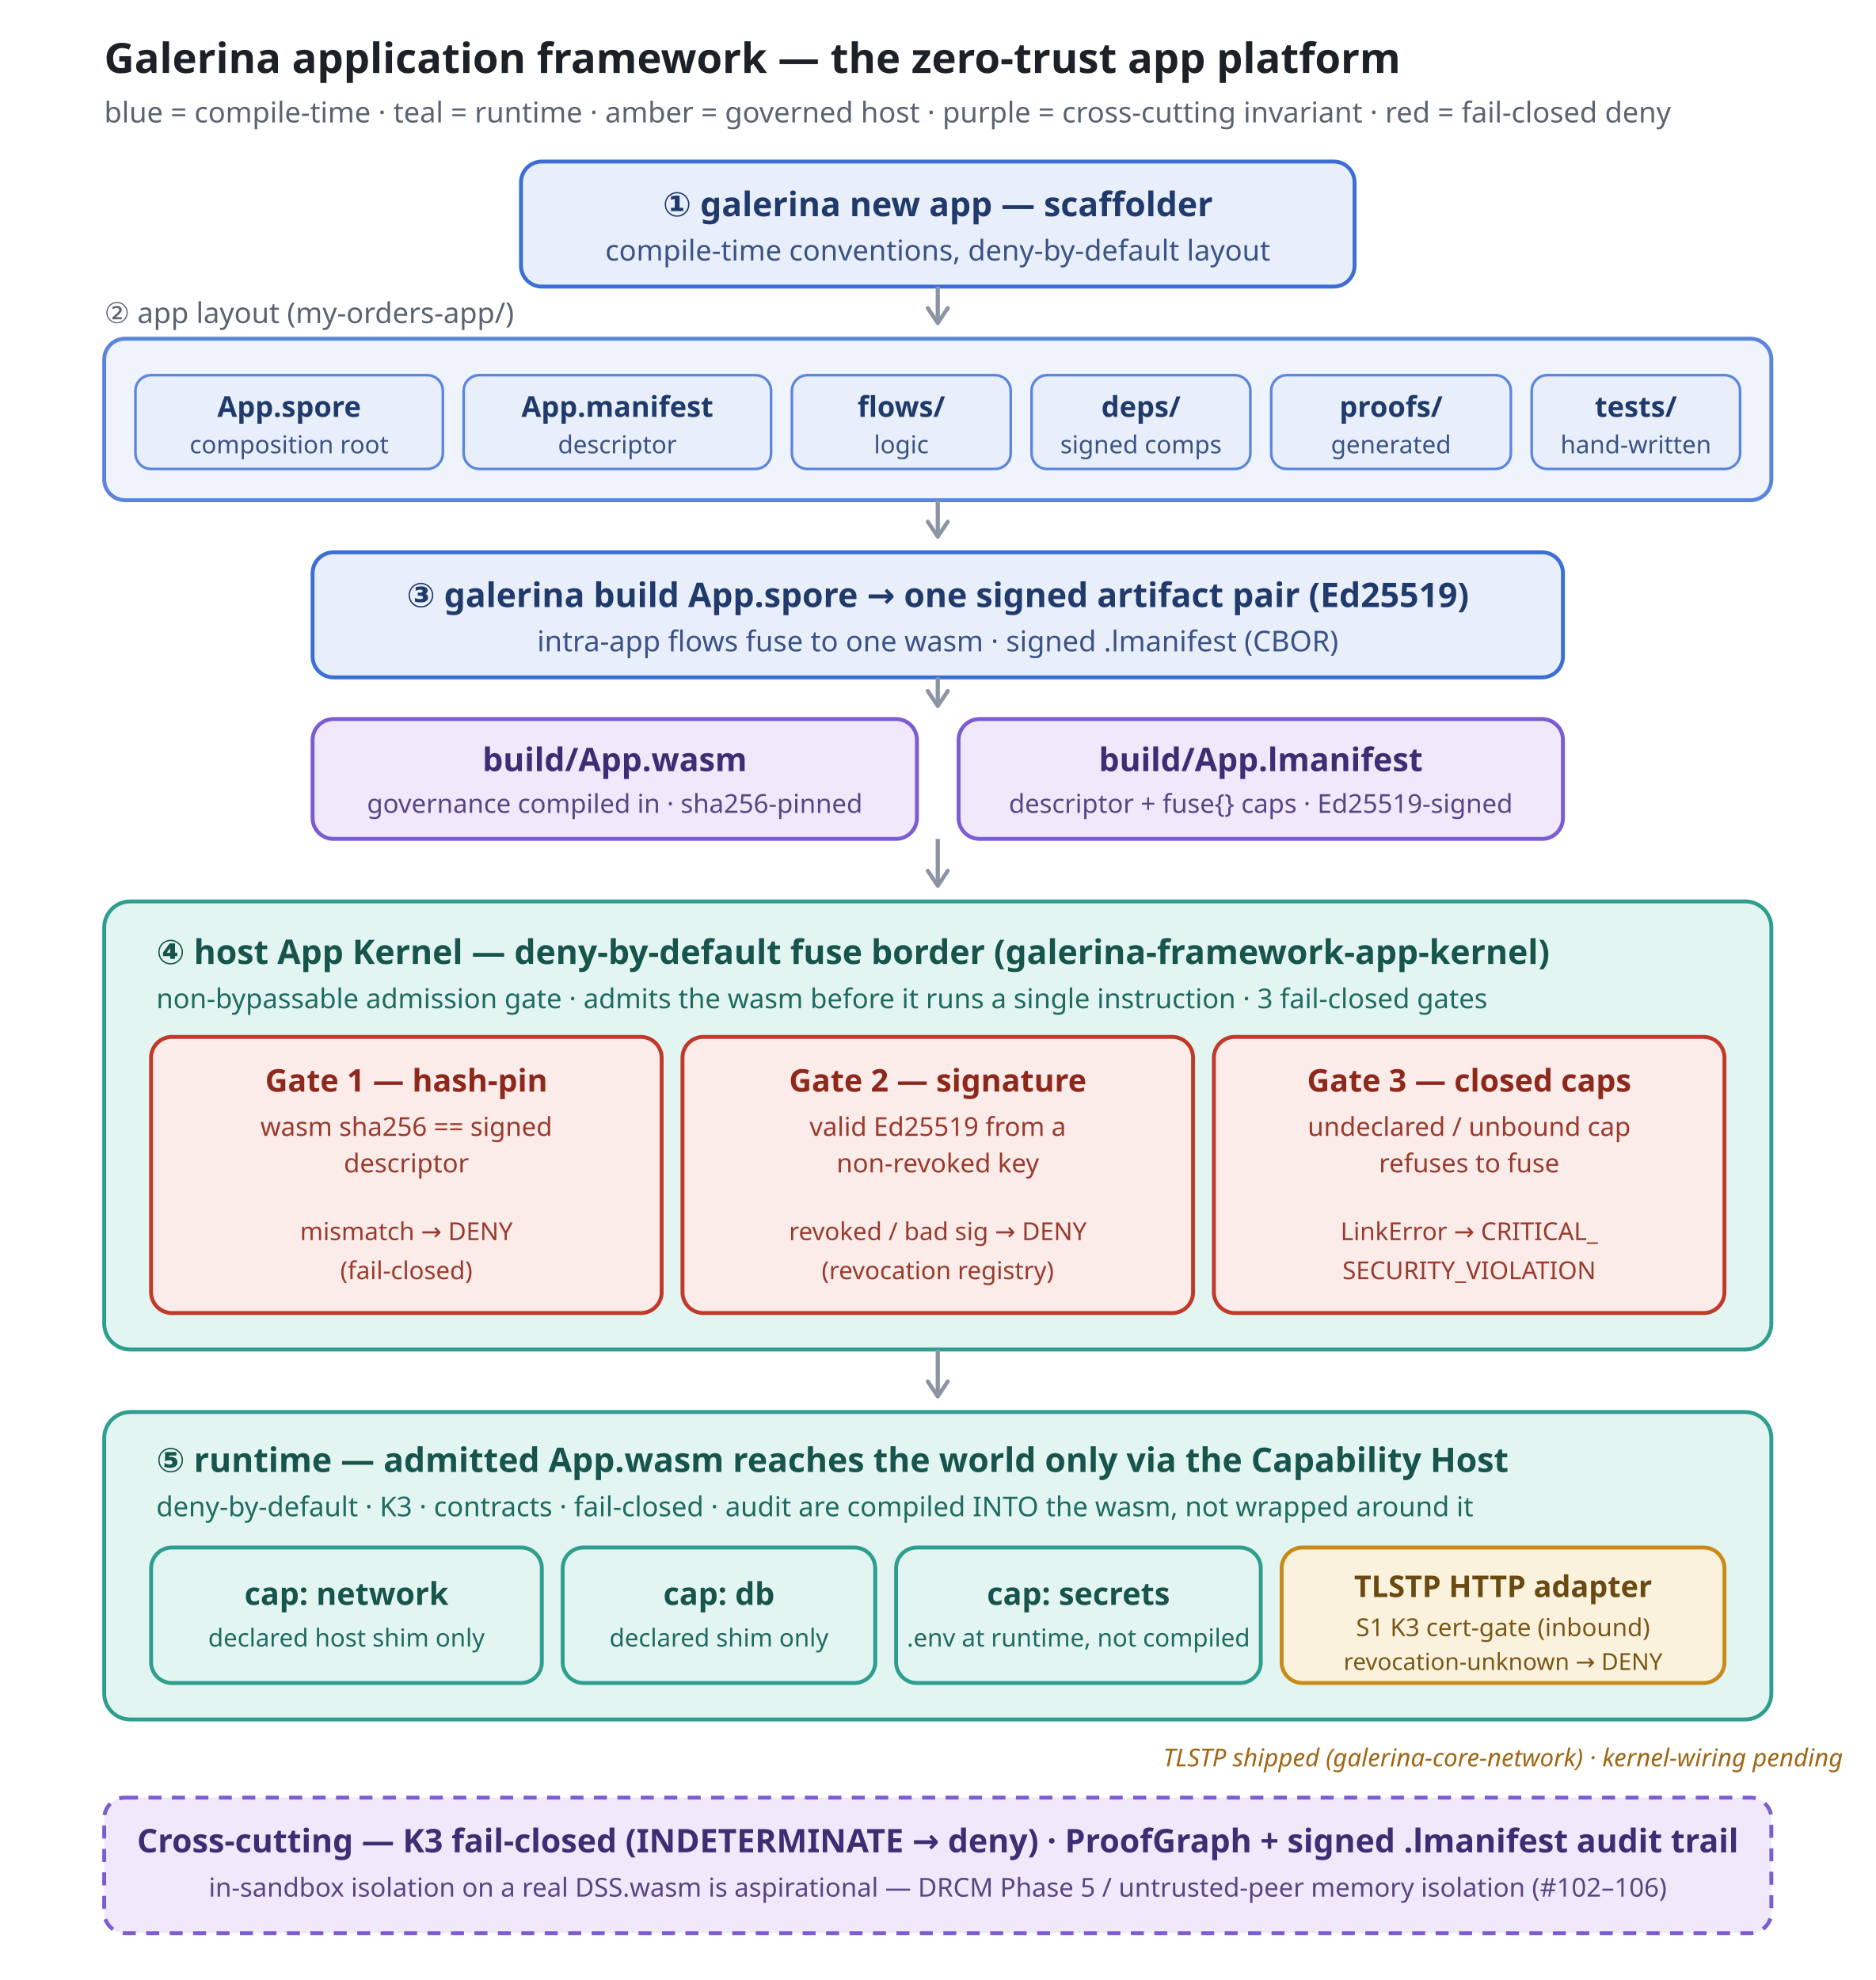
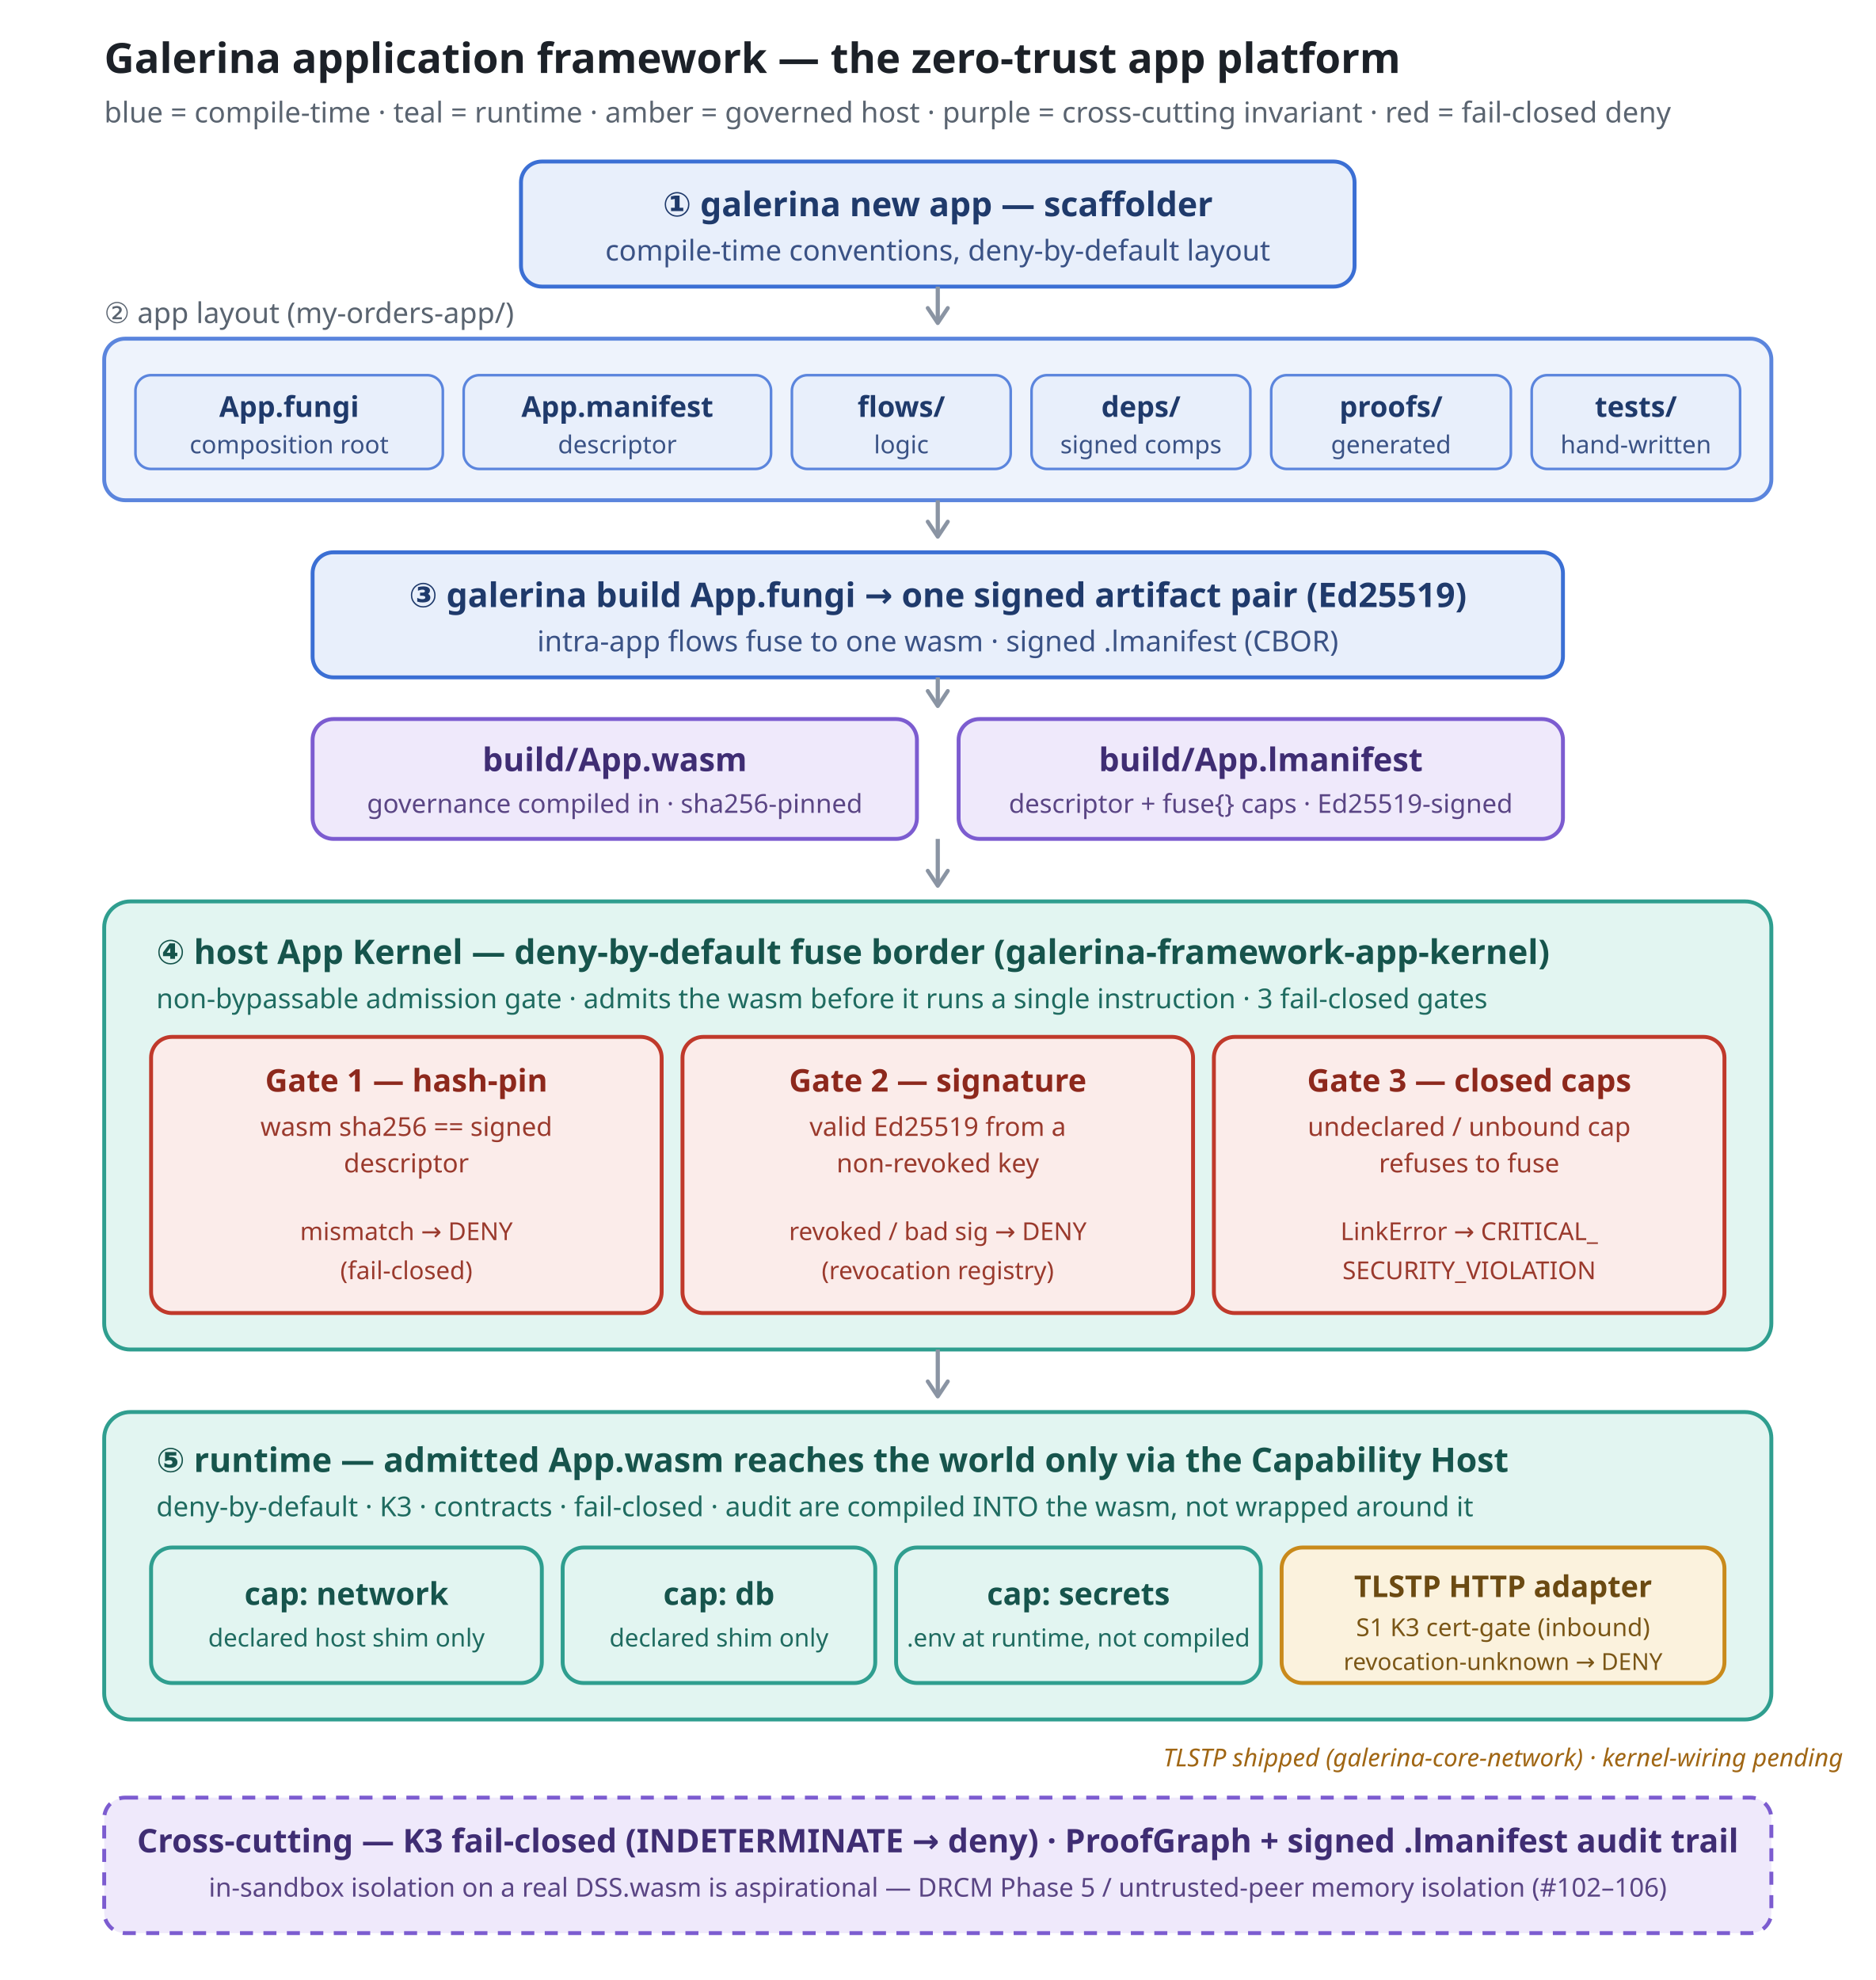
<svg xmlns="http://www.w3.org/2000/svg" width="100%" viewBox="0 0 720 760" role="img" font-family="ui-sans-serif, system-ui, sans-serif">
  <defs>
    <marker id="arrow" viewBox="0 0 10 10" refX="8" refY="5" markerWidth="6" markerHeight="6" orient="auto-start-reverse">
      <path d="M2 1L8 5L2 9" fill="none" stroke="context-stroke" stroke-width="1.6" stroke-linecap="round" stroke-linejoin="round" />
    </marker>
  </defs>
  <text x="40" y="28" font-size="16" font-weight="700" fill="#1c2128">Galerina application framework — the zero-trust app platform</text>
  <text x="40" y="47" font-size="11" fill="#5a6470">blue = compile-time · teal = runtime · amber = governed host · purple = cross-cutting invariant · red = fail-closed deny</text>
  <rect x="200" y="62" width="320" height="48" rx="8" fill="#e8effb" stroke="#3b6fd4" stroke-width="1.5" />
  <text x="360" y="83" text-anchor="middle" font-size="13" font-weight="600" fill="#1f3a6b">① galerina new app  —  scaffolder</text>
  <text x="360" y="100" text-anchor="middle" font-size="11" fill="#3a5285">compile-time conventions, deny-by-default layout</text>
  <path d="M360 110 L360 124" fill="none" stroke="#8a94a3" stroke-width="1.6" marker-end="url(#arrow)" />
  <text x="40" y="124" font-size="11" fill="#5a6470">② app layout (my-orders-app/)</text>
  <rect x="40" y="130" width="640" height="62" rx="8" fill="#eef3fc" stroke="#5b85dd" stroke-width="1.5" />
  <rect x="52" y="144" width="118" height="36" rx="6" fill="#e8effb" stroke="#5b85dd" stroke-width="1" />
-   <text x="111" y="160" text-anchor="middle" font-size="11" font-weight="600" fill="#1f3a6b">App.spore</text>
+   <text x="111" y="160" text-anchor="middle" font-size="11" font-weight="600" fill="#1f3a6b">App.fungi</text>
  <text x="111" y="174" text-anchor="middle" font-size="9.5" fill="#3a5285">composition root</text>
  <rect x="178" y="144" width="118" height="36" rx="6" fill="#e8effb" stroke="#5b85dd" stroke-width="1" />
  <text x="237" y="160" text-anchor="middle" font-size="11" font-weight="600" fill="#1f3a6b">App.manifest</text>
  <text x="237" y="174" text-anchor="middle" font-size="9.5" fill="#3a5285">descriptor</text>
  <rect x="304" y="144" width="84" height="36" rx="6" fill="#e8effb" stroke="#5b85dd" stroke-width="1" />
  <text x="346" y="160" text-anchor="middle" font-size="11" font-weight="600" fill="#1f3a6b">flows/</text>
  <text x="346" y="174" text-anchor="middle" font-size="9.5" fill="#3a5285">logic</text>
  <rect x="396" y="144" width="84" height="36" rx="6" fill="#e8effb" stroke="#5b85dd" stroke-width="1" />
  <text x="438" y="160" text-anchor="middle" font-size="11" font-weight="600" fill="#1f3a6b">deps/</text>
  <text x="438" y="174" text-anchor="middle" font-size="9.5" fill="#3a5285">signed comps</text>
  <rect x="488" y="144" width="92" height="36" rx="6" fill="#e8effb" stroke="#5b85dd" stroke-width="1" />
  <text x="534" y="160" text-anchor="middle" font-size="11" font-weight="600" fill="#1f3a6b">proofs/</text>
  <text x="534" y="174" text-anchor="middle" font-size="9.5" fill="#3a5285">generated</text>
  <rect x="588" y="144" width="80" height="36" rx="6" fill="#e8effb" stroke="#5b85dd" stroke-width="1" />
  <text x="628" y="160" text-anchor="middle" font-size="11" font-weight="600" fill="#1f3a6b">tests/</text>
  <text x="628" y="174" text-anchor="middle" font-size="9.5" fill="#3a5285">hand-written</text>
  <path d="M360 192 L360 206" fill="none" stroke="#8a94a3" stroke-width="1.6" marker-end="url(#arrow)" />
  <rect x="120" y="212" width="480" height="48" rx="8" fill="#e8effb" stroke="#3b6fd4" stroke-width="1.5" />
-   <text x="360" y="233" text-anchor="middle" font-size="13" font-weight="600" fill="#1f3a6b">③ galerina build App.spore  →  one signed artifact pair (Ed25519)</text>
+   <text x="360" y="233" text-anchor="middle" font-size="13" font-weight="600" fill="#1f3a6b">③ galerina build App.fungi  →  one signed artifact pair (Ed25519)</text>
  <text x="360" y="250" text-anchor="middle" font-size="11" fill="#3a5285">intra-app flows fuse to one wasm · signed .lmanifest (CBOR)</text>
  <rect x="120" y="276" width="232" height="46" rx="8" fill="#efe9fb" stroke="#7c5cd0" stroke-width="1.5" />
  <text x="236" y="296" text-anchor="middle" font-size="12.5" font-weight="600" fill="#3f2d73">build/App.wasm</text>
  <text x="236" y="312" text-anchor="middle" font-size="10" fill="#5a4584">governance compiled in · sha256-pinned</text>
  <rect x="368" y="276" width="232" height="46" rx="8" fill="#efe9fb" stroke="#7c5cd0" stroke-width="1.5" />
  <text x="484" y="296" text-anchor="middle" font-size="12.5" font-weight="600" fill="#3f2d73">build/App.lmanifest</text>
  <text x="484" y="312" text-anchor="middle" font-size="10" fill="#5a4584">descriptor + fuse{} caps · Ed25519-signed</text>
  <path d="M360 260 L360 271" fill="none" stroke="#8a94a3" stroke-width="1.6" marker-end="url(#arrow)" />
  <path d="M360 322 L360 340" fill="none" stroke="#8a94a3" stroke-width="1.6" marker-end="url(#arrow)" />
  <rect x="40" y="346" width="640" height="172" rx="10" fill="#e2f5f1" stroke="#2f9e8f" stroke-width="1.5" />
  <text x="60" y="370" font-size="13" font-weight="700" fill="#16544c">④ host App Kernel — deny-by-default fuse border (galerina-framework-app-kernel)</text>
  <text x="60" y="387" font-size="10.5" fill="#1f6b60">non-bypassable admission gate · admits the wasm before it runs a single instruction · 3 fail-closed gates</text>
  <rect x="58" y="398" width="196" height="106" rx="8" fill="#fbecea" stroke="#c0392b" stroke-width="1.5" />
  <text x="156" y="419" text-anchor="middle" font-size="12" font-weight="600" fill="#8d281c">Gate 1 — hash-pin</text>
  <text x="156" y="436" text-anchor="middle" font-size="10" fill="#9a3a2d">wasm sha256 == signed</text>
  <text x="156" y="450" text-anchor="middle" font-size="10" fill="#9a3a2d">descriptor</text>
  <text x="156" y="476" text-anchor="middle" font-size="9.5" fill="#9a3a2d">mismatch → DENY</text>
  <text x="156" y="491" text-anchor="middle" font-size="9.5" fill="#9a3a2d">(fail-closed)</text>
  <rect x="262" y="398" width="196" height="106" rx="8" fill="#fbecea" stroke="#c0392b" stroke-width="1.5" />
  <text x="360" y="419" text-anchor="middle" font-size="12" font-weight="600" fill="#8d281c">Gate 2 — signature</text>
  <text x="360" y="436" text-anchor="middle" font-size="10" fill="#9a3a2d">valid Ed25519 from a</text>
  <text x="360" y="450" text-anchor="middle" font-size="10" fill="#9a3a2d">non-revoked key</text>
  <text x="360" y="476" text-anchor="middle" font-size="9.5" fill="#9a3a2d">revoked / bad sig → DENY</text>
  <text x="360" y="491" text-anchor="middle" font-size="9.5" fill="#9a3a2d">(revocation registry)</text>
  <rect x="466" y="398" width="196" height="106" rx="8" fill="#fbecea" stroke="#c0392b" stroke-width="1.5" />
  <text x="564" y="419" text-anchor="middle" font-size="12" font-weight="600" fill="#8d281c">Gate 3 — closed caps</text>
  <text x="564" y="436" text-anchor="middle" font-size="10" fill="#9a3a2d">undeclared / unbound cap</text>
  <text x="564" y="450" text-anchor="middle" font-size="10" fill="#9a3a2d">refuses to fuse</text>
  <text x="564" y="476" text-anchor="middle" font-size="9.5" fill="#9a3a2d">LinkError → CRITICAL_</text>
  <text x="564" y="491" text-anchor="middle" font-size="9.5" fill="#9a3a2d">SECURITY_VIOLATION</text>
  <path d="M360 518 L360 536" fill="none" stroke="#8a94a3" stroke-width="1.6" marker-end="url(#arrow)" />
  <rect x="40" y="542" width="640" height="118" rx="10" fill="#e2f5f1" stroke="#2f9e8f" stroke-width="1.5" />
  <text x="60" y="565" font-size="13" font-weight="700" fill="#16544c">⑤ runtime — admitted App.wasm reaches the world only via the Capability Host</text>
  <text x="60" y="582" font-size="10.5" fill="#1f6b60">deny-by-default · K3 · contracts · fail-closed · audit are compiled INTO the wasm, not wrapped around it</text>
  <rect x="58" y="594" width="150" height="52" rx="8" fill="#e2f5f1" stroke="#2f9e8f" stroke-width="1.5" />
  <text x="133" y="616" text-anchor="middle" font-size="12" font-weight="600" fill="#16544c">cap: network</text>
  <text x="133" y="632" text-anchor="middle" font-size="9.5" fill="#1f6b60">declared host shim only</text>
  <rect x="216" y="594" width="120" height="52" rx="8" fill="#e2f5f1" stroke="#2f9e8f" stroke-width="1.5" />
  <text x="276" y="616" text-anchor="middle" font-size="12" font-weight="600" fill="#16544c">cap: db</text>
  <text x="276" y="632" text-anchor="middle" font-size="9.5" fill="#1f6b60">declared shim only</text>
  <rect x="344" y="594" width="140" height="52" rx="8" fill="#e2f5f1" stroke="#2f9e8f" stroke-width="1.5" />
  <text x="414" y="616" text-anchor="middle" font-size="12" font-weight="600" fill="#16544c">cap: secrets</text>
  <text x="414" y="632" text-anchor="middle" font-size="9.5" fill="#1f6b60">.env at runtime, not compiled</text>
  <rect x="492" y="594" width="170" height="52" rx="8" fill="#fbf2dd" stroke="#c98a1b" stroke-width="1.5" />
  <text x="577" y="613" text-anchor="middle" font-size="11.5" font-weight="600" fill="#6b4a12">TLSTP HTTP adapter</text>
  <text x="577" y="628" text-anchor="middle" font-size="9.5" fill="#7a5616">S1 K3 cert-gate (inbound)</text>
  <text x="577" y="641" text-anchor="middle" font-size="9" fill="#7a5616">revocation-unknown → DENY</text>
  <text x="577" y="678" text-anchor="middle" font-size="9.5" fill="#a06614" font-style="italic">TLSTP shipped (galerina-core-network) · kernel-wiring pending</text>
  <rect x="40" y="690" width="640" height="52" rx="8" fill="#efe9fb" stroke="#7c5cd0" stroke-width="1.5" stroke-dasharray="5 4" />
  <text x="360" y="711" text-anchor="middle" font-size="12.5" font-weight="600" fill="#3f2d73">Cross-cutting — K3 fail-closed (INDETERMINATE → deny) · ProofGraph + signed .lmanifest audit trail</text>
  <text x="360" y="728" text-anchor="middle" font-size="10" fill="#5a4584">in-sandbox isolation on a real DSS.wasm is aspirational — DRCM Phase 5 / untrusted-peer memory isolation (#102–106)</text>
</svg>
